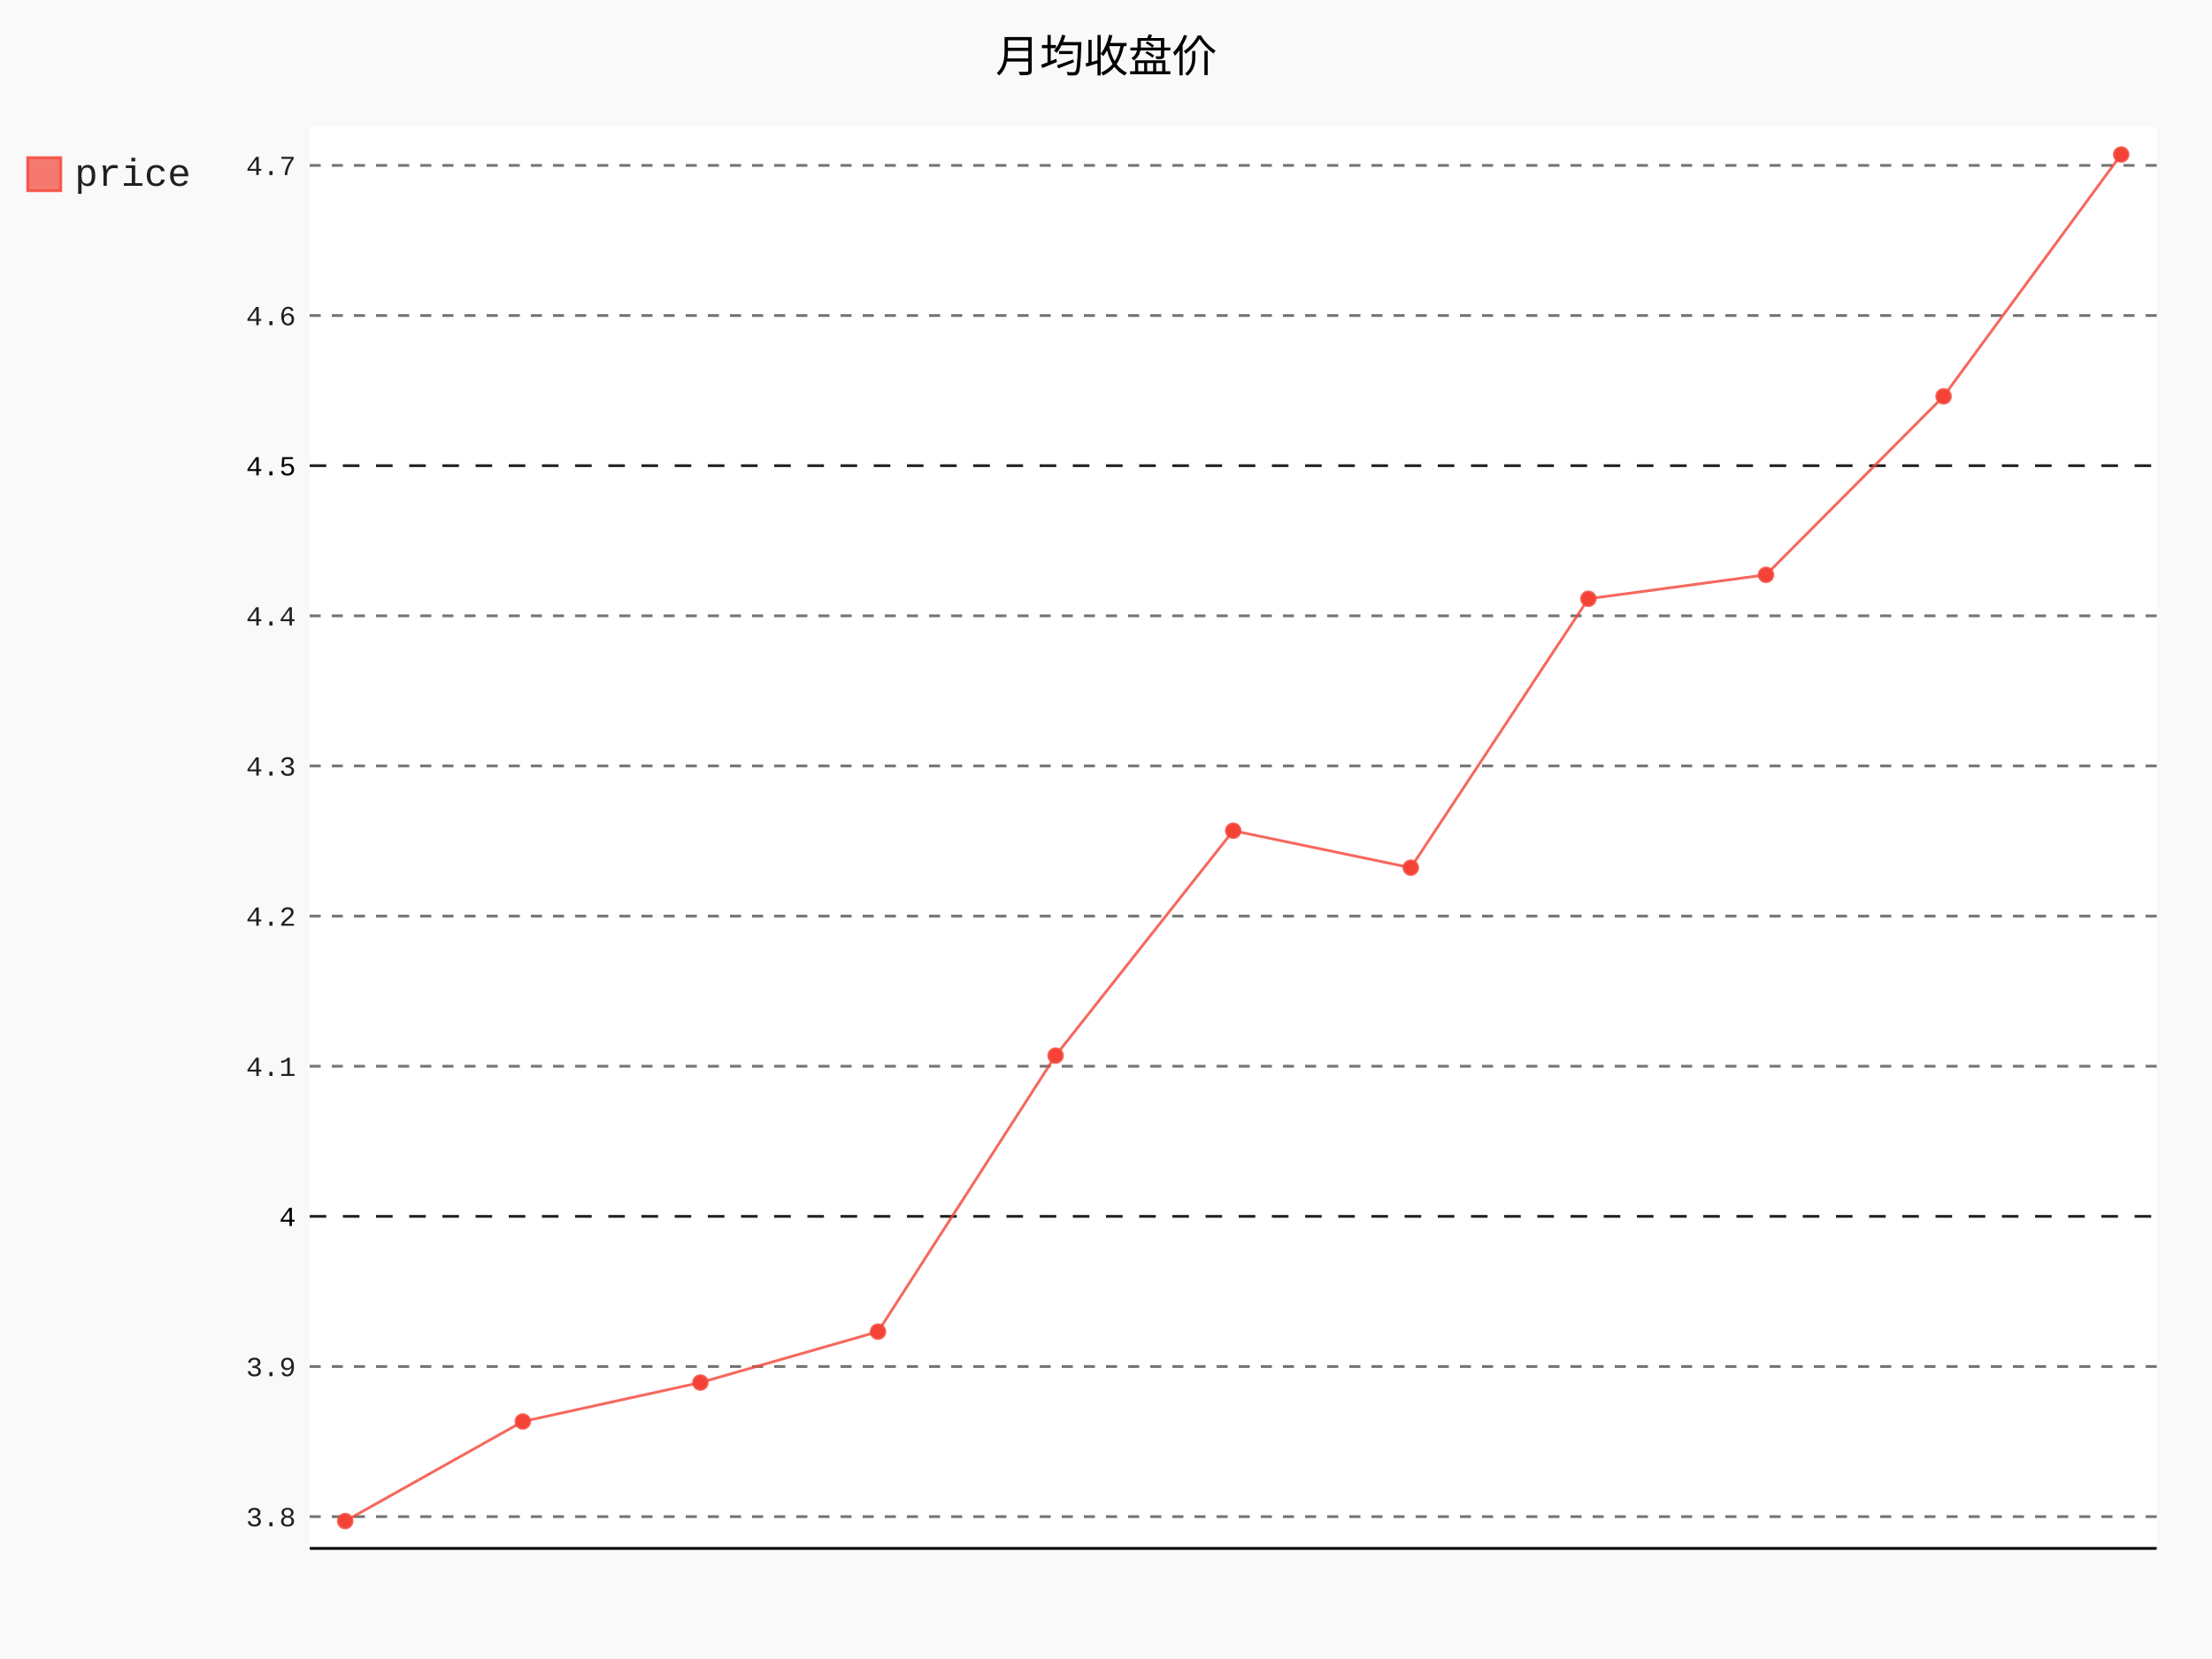
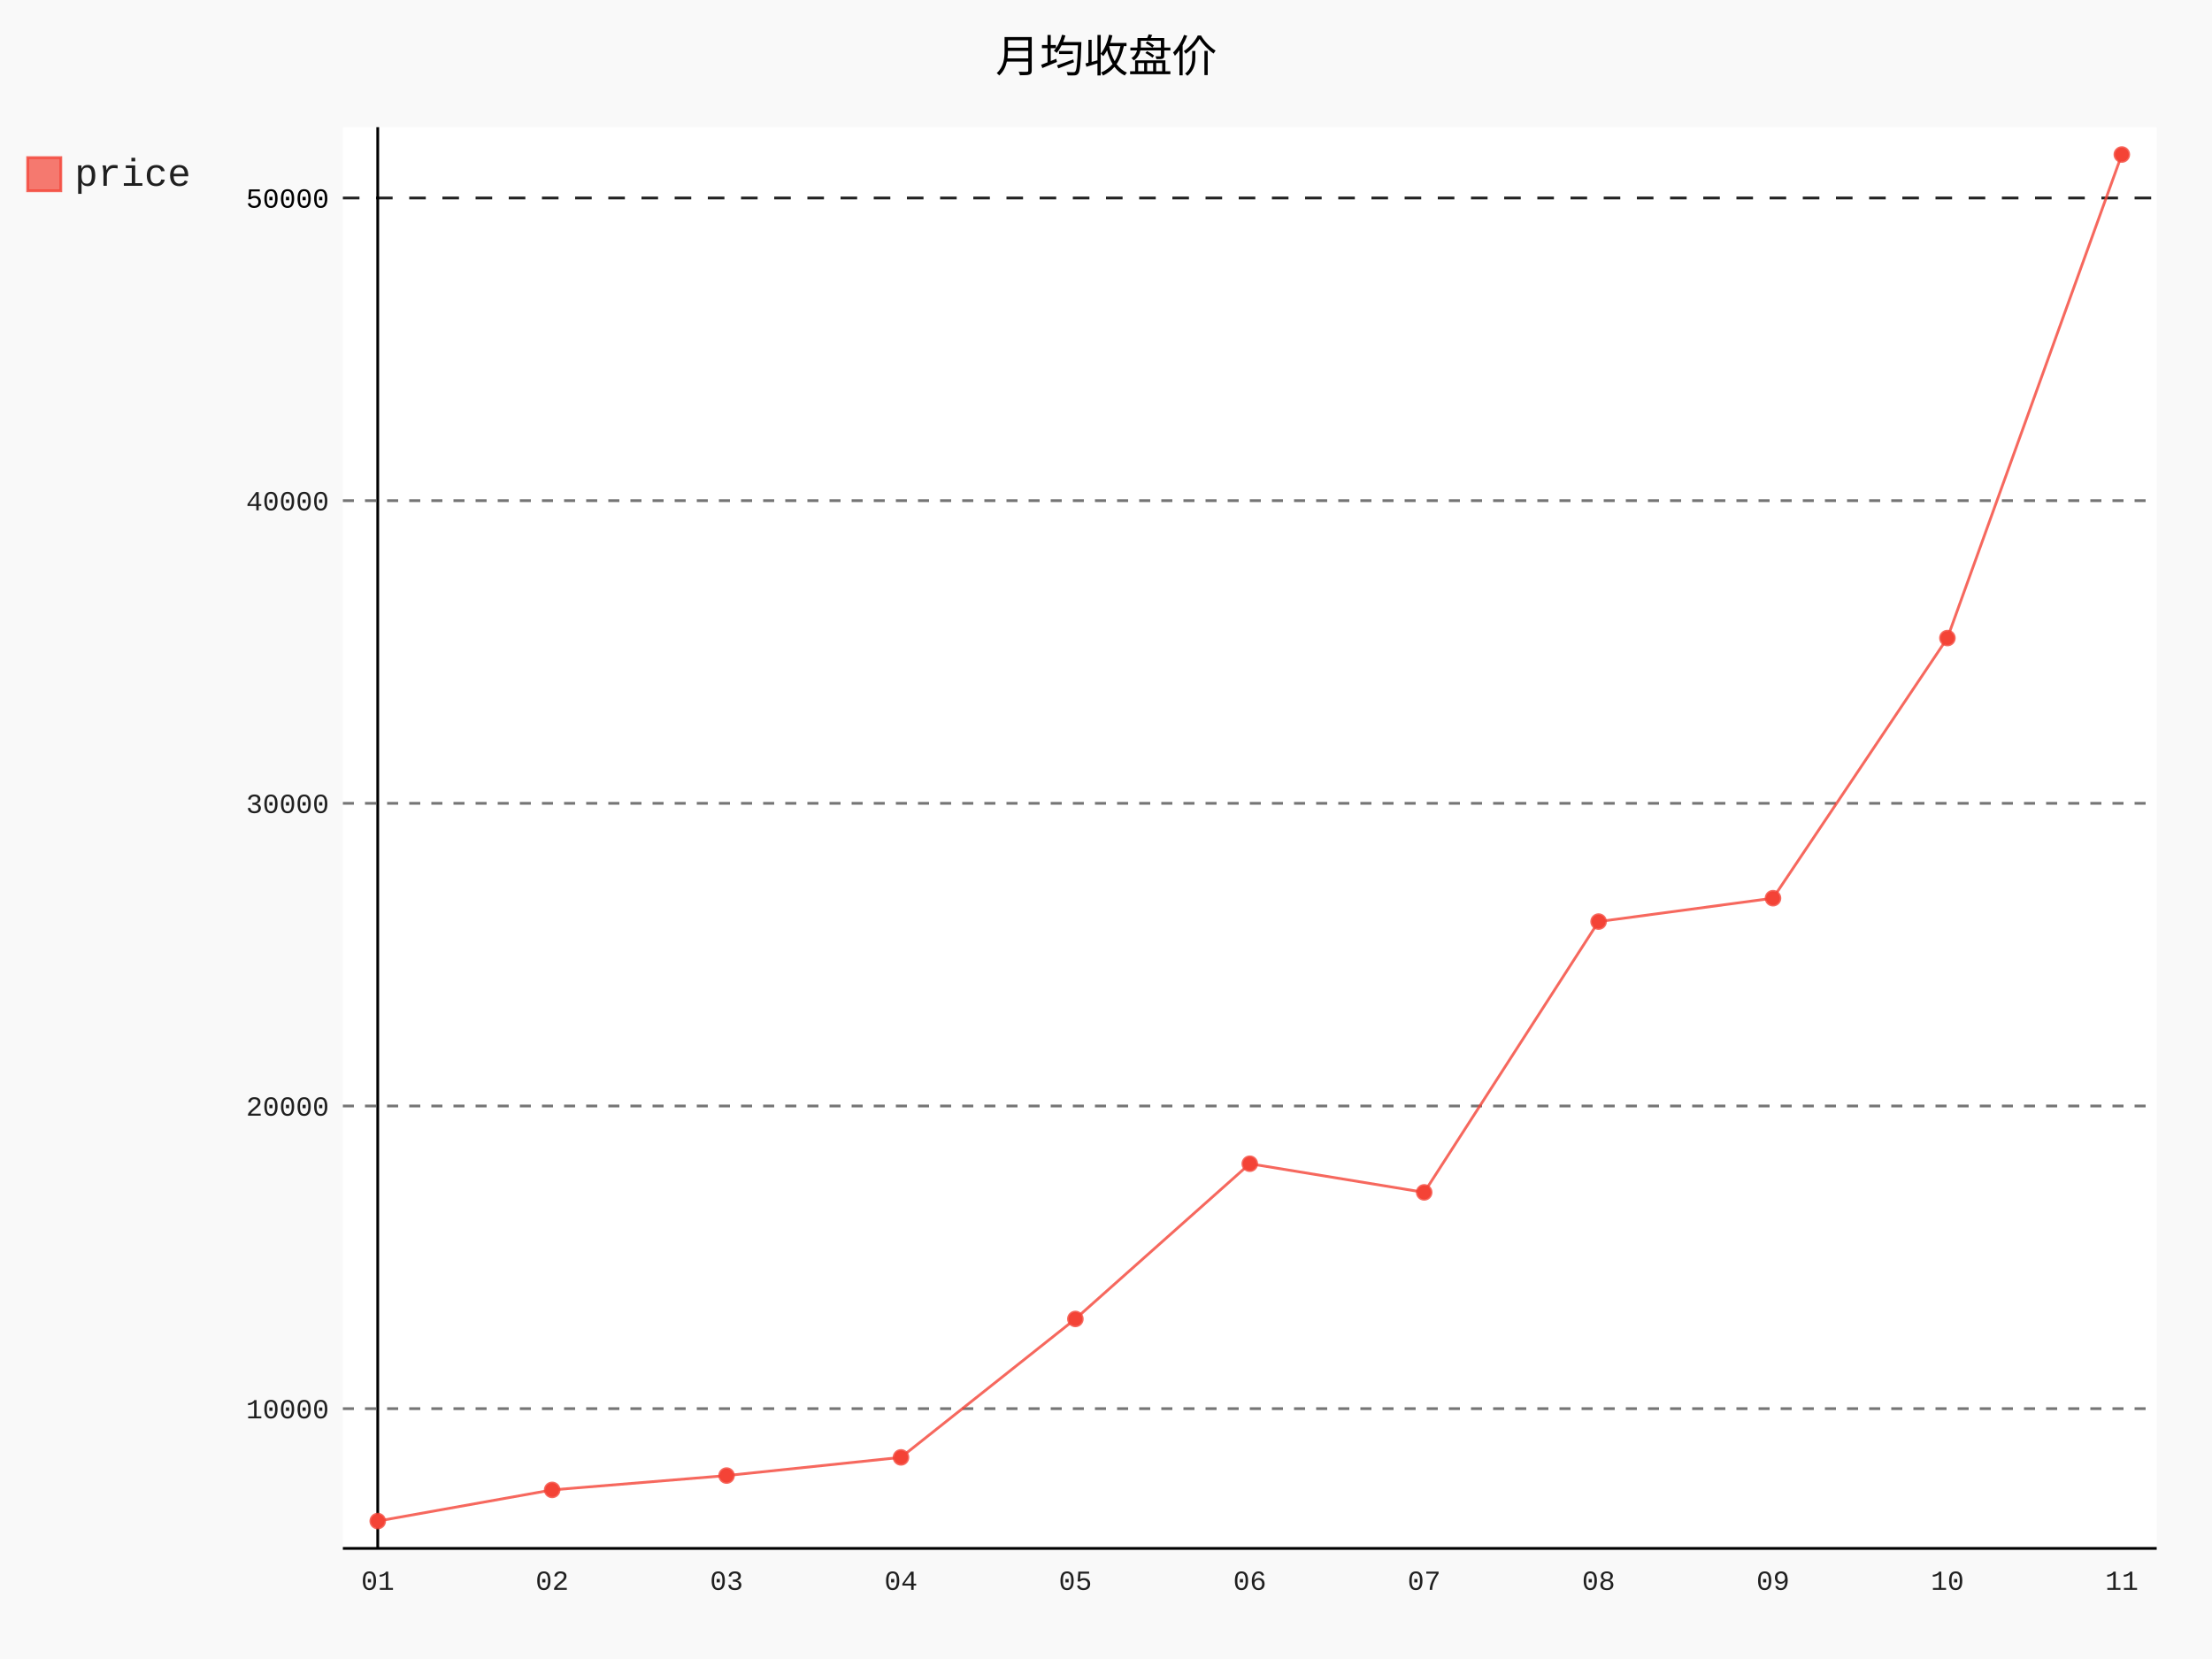
- <svg xmlns="http://www.w3.org/2000/svg" class="pygal-chart" id="chart-e329bf0f-b011-456a-b427-4f402da39400" viewBox="0 0 800 600">
+ <svg xmlns="http://www.w3.org/2000/svg" class="pygal-chart" id="chart-627b26f0-36ab-4a0e-9587-ab1d90258274" viewBox="0 0 800 600">
  <defs>
-     <style type="text/css">#chart-e329bf0f-b011-456a-b427-4f402da39400{-webkit-user-select:none;-webkit-font-smoothing:antialiased;font-family:Consolas,"Liberation Mono",Menlo,Courier,monospace}#chart-e329bf0f-b011-456a-b427-4f402da39400 .title{font-family:Consolas,"Liberation Mono",Menlo,Courier,monospace;font-size:16px}#chart-e329bf0f-b011-456a-b427-4f402da39400 .legends .legend text{font-family:Consolas,"Liberation Mono",Menlo,Courier,monospace;font-size:14px}#chart-e329bf0f-b011-456a-b427-4f402da39400 .axis text{font-family:Consolas,"Liberation Mono",Menlo,Courier,monospace;font-size:10px}#chart-e329bf0f-b011-456a-b427-4f402da39400 .axis text.major{font-family:Consolas,"Liberation Mono",Menlo,Courier,monospace;font-size:10px}#chart-e329bf0f-b011-456a-b427-4f402da39400 .text-overlay text.value{font-family:Consolas,"Liberation Mono",Menlo,Courier,monospace;font-size:16px}#chart-e329bf0f-b011-456a-b427-4f402da39400 .text-overlay text.label{font-family:Consolas,"Liberation Mono",Menlo,Courier,monospace;font-size:10px}#chart-e329bf0f-b011-456a-b427-4f402da39400 .tooltip{font-family:Consolas,"Liberation Mono",Menlo,Courier,monospace;font-size:14px}#chart-e329bf0f-b011-456a-b427-4f402da39400 text.no_data{font-family:Consolas,"Liberation Mono",Menlo,Courier,monospace;font-size:64px}
- #chart-e329bf0f-b011-456a-b427-4f402da39400{background-color:rgba(249,249,249,1)}#chart-e329bf0f-b011-456a-b427-4f402da39400 path,#chart-e329bf0f-b011-456a-b427-4f402da39400 line,#chart-e329bf0f-b011-456a-b427-4f402da39400 rect,#chart-e329bf0f-b011-456a-b427-4f402da39400 circle{-webkit-transition:150ms;-moz-transition:150ms;transition:150ms}#chart-e329bf0f-b011-456a-b427-4f402da39400 .graph &gt; .background{fill:rgba(249,249,249,1)}#chart-e329bf0f-b011-456a-b427-4f402da39400 .plot &gt; .background{fill:rgba(255,255,255,1)}#chart-e329bf0f-b011-456a-b427-4f402da39400 .graph{fill:rgba(0,0,0,.87)}#chart-e329bf0f-b011-456a-b427-4f402da39400 text.no_data{fill:rgba(0,0,0,1)}#chart-e329bf0f-b011-456a-b427-4f402da39400 .title{fill:rgba(0,0,0,1)}#chart-e329bf0f-b011-456a-b427-4f402da39400 .legends .legend text{fill:rgba(0,0,0,.87)}#chart-e329bf0f-b011-456a-b427-4f402da39400 .legends .legend:hover text{fill:rgba(0,0,0,1)}#chart-e329bf0f-b011-456a-b427-4f402da39400 .axis .line{stroke:rgba(0,0,0,1)}#chart-e329bf0f-b011-456a-b427-4f402da39400 .axis .guide.line{stroke:rgba(0,0,0,.54)}#chart-e329bf0f-b011-456a-b427-4f402da39400 .axis .major.line{stroke:rgba(0,0,0,.87)}#chart-e329bf0f-b011-456a-b427-4f402da39400 .axis text.major{fill:rgba(0,0,0,1)}#chart-e329bf0f-b011-456a-b427-4f402da39400 .axis.y .guides:hover .guide.line,#chart-e329bf0f-b011-456a-b427-4f402da39400 .line-graph .axis.x .guides:hover .guide.line,#chart-e329bf0f-b011-456a-b427-4f402da39400 .stackedline-graph .axis.x .guides:hover .guide.line,#chart-e329bf0f-b011-456a-b427-4f402da39400 .xy-graph .axis.x .guides:hover .guide.line{stroke:rgba(0,0,0,1)}#chart-e329bf0f-b011-456a-b427-4f402da39400 .axis .guides:hover text{fill:rgba(0,0,0,1)}#chart-e329bf0f-b011-456a-b427-4f402da39400 .reactive{fill-opacity:.7;stroke-opacity:.8}#chart-e329bf0f-b011-456a-b427-4f402da39400 .ci{stroke:rgba(0,0,0,.87)}#chart-e329bf0f-b011-456a-b427-4f402da39400 .reactive.active,#chart-e329bf0f-b011-456a-b427-4f402da39400 .active .reactive{fill-opacity:.8;stroke-opacity:.9;stroke-width:4}#chart-e329bf0f-b011-456a-b427-4f402da39400 .ci .reactive.active{stroke-width:1.5}#chart-e329bf0f-b011-456a-b427-4f402da39400 .series text{fill:rgba(0,0,0,1)}#chart-e329bf0f-b011-456a-b427-4f402da39400 .tooltip rect{fill:rgba(255,255,255,1);stroke:rgba(0,0,0,1);-webkit-transition:opacity 150ms;-moz-transition:opacity 150ms;transition:opacity 150ms}#chart-e329bf0f-b011-456a-b427-4f402da39400 .tooltip .label{fill:rgba(0,0,0,.87)}#chart-e329bf0f-b011-456a-b427-4f402da39400 .tooltip .label{fill:rgba(0,0,0,.87)}#chart-e329bf0f-b011-456a-b427-4f402da39400 .tooltip .legend{font-size:.8em;fill:rgba(0,0,0,.54)}#chart-e329bf0f-b011-456a-b427-4f402da39400 .tooltip .x_label{font-size:.6em;fill:rgba(0,0,0,1)}#chart-e329bf0f-b011-456a-b427-4f402da39400 .tooltip .xlink{font-size:.5em;text-decoration:underline}#chart-e329bf0f-b011-456a-b427-4f402da39400 .tooltip .value{font-size:1.5em}#chart-e329bf0f-b011-456a-b427-4f402da39400 .bound{font-size:.5em}#chart-e329bf0f-b011-456a-b427-4f402da39400 .max-value{font-size:.75em;fill:rgba(0,0,0,.54)}#chart-e329bf0f-b011-456a-b427-4f402da39400 .map-element{fill:rgba(255,255,255,1);stroke:rgba(0,0,0,.54) !important}#chart-e329bf0f-b011-456a-b427-4f402da39400 .map-element .reactive{fill-opacity:inherit;stroke-opacity:inherit}#chart-e329bf0f-b011-456a-b427-4f402da39400 .color-0,#chart-e329bf0f-b011-456a-b427-4f402da39400 .color-0 a:visited{stroke:#F44336;fill:#F44336}#chart-e329bf0f-b011-456a-b427-4f402da39400 .text-overlay .color-0 text{fill:black}
- #chart-e329bf0f-b011-456a-b427-4f402da39400 text.no_data{text-anchor:middle}#chart-e329bf0f-b011-456a-b427-4f402da39400 .guide.line{fill:none}#chart-e329bf0f-b011-456a-b427-4f402da39400 .centered{text-anchor:middle}#chart-e329bf0f-b011-456a-b427-4f402da39400 .title{text-anchor:middle}#chart-e329bf0f-b011-456a-b427-4f402da39400 .legends .legend text{fill-opacity:1}#chart-e329bf0f-b011-456a-b427-4f402da39400 .axis.x text{text-anchor:middle}#chart-e329bf0f-b011-456a-b427-4f402da39400 .axis.x:not(.web) text[transform]{text-anchor:start}#chart-e329bf0f-b011-456a-b427-4f402da39400 .axis.x:not(.web) text[transform].backwards{text-anchor:end}#chart-e329bf0f-b011-456a-b427-4f402da39400 .axis.y text{text-anchor:end}#chart-e329bf0f-b011-456a-b427-4f402da39400 .axis.y text[transform].backwards{text-anchor:start}#chart-e329bf0f-b011-456a-b427-4f402da39400 .axis.y2 text{text-anchor:start}#chart-e329bf0f-b011-456a-b427-4f402da39400 .axis.y2 text[transform].backwards{text-anchor:end}#chart-e329bf0f-b011-456a-b427-4f402da39400 .axis .guide.line{stroke-dasharray:4,4}#chart-e329bf0f-b011-456a-b427-4f402da39400 .axis .major.guide.line{stroke-dasharray:6,6}#chart-e329bf0f-b011-456a-b427-4f402da39400 .horizontal .axis.y .guide.line,#chart-e329bf0f-b011-456a-b427-4f402da39400 .horizontal .axis.y2 .guide.line,#chart-e329bf0f-b011-456a-b427-4f402da39400 .vertical .axis.x .guide.line{opacity:0}#chart-e329bf0f-b011-456a-b427-4f402da39400 .horizontal .axis.always_show .guide.line,#chart-e329bf0f-b011-456a-b427-4f402da39400 .vertical .axis.always_show .guide.line{opacity:1 !important}#chart-e329bf0f-b011-456a-b427-4f402da39400 .axis.y .guides:hover .guide.line,#chart-e329bf0f-b011-456a-b427-4f402da39400 .axis.y2 .guides:hover .guide.line,#chart-e329bf0f-b011-456a-b427-4f402da39400 .axis.x .guides:hover .guide.line{opacity:1}#chart-e329bf0f-b011-456a-b427-4f402da39400 .axis .guides:hover text{opacity:1}#chart-e329bf0f-b011-456a-b427-4f402da39400 .nofill{fill:none}#chart-e329bf0f-b011-456a-b427-4f402da39400 .subtle-fill{fill-opacity:.2}#chart-e329bf0f-b011-456a-b427-4f402da39400 .dot{stroke-width:1px;fill-opacity:1}#chart-e329bf0f-b011-456a-b427-4f402da39400 .dot.active{stroke-width:5px}#chart-e329bf0f-b011-456a-b427-4f402da39400 .dot.negative{fill:transparent}#chart-e329bf0f-b011-456a-b427-4f402da39400 text,#chart-e329bf0f-b011-456a-b427-4f402da39400 tspan{stroke:none !important}#chart-e329bf0f-b011-456a-b427-4f402da39400 .series text.active{opacity:1}#chart-e329bf0f-b011-456a-b427-4f402da39400 .tooltip rect{fill-opacity:.95;stroke-width:.5}#chart-e329bf0f-b011-456a-b427-4f402da39400 .tooltip text{fill-opacity:1}#chart-e329bf0f-b011-456a-b427-4f402da39400 .showable{visibility:hidden}#chart-e329bf0f-b011-456a-b427-4f402da39400 .showable.shown{visibility:visible}#chart-e329bf0f-b011-456a-b427-4f402da39400 .gauge-background{fill:rgba(229,229,229,1);stroke:none}#chart-e329bf0f-b011-456a-b427-4f402da39400 .bg-lines{stroke:rgba(249,249,249,1);stroke-width:2px}</style>
+     <style type="text/css">#chart-627b26f0-36ab-4a0e-9587-ab1d90258274{-webkit-user-select:none;-webkit-font-smoothing:antialiased;font-family:Consolas,"Liberation Mono",Menlo,Courier,monospace}#chart-627b26f0-36ab-4a0e-9587-ab1d90258274 .title{font-family:Consolas,"Liberation Mono",Menlo,Courier,monospace;font-size:16px}#chart-627b26f0-36ab-4a0e-9587-ab1d90258274 .legends .legend text{font-family:Consolas,"Liberation Mono",Menlo,Courier,monospace;font-size:14px}#chart-627b26f0-36ab-4a0e-9587-ab1d90258274 .axis text{font-family:Consolas,"Liberation Mono",Menlo,Courier,monospace;font-size:10px}#chart-627b26f0-36ab-4a0e-9587-ab1d90258274 .axis text.major{font-family:Consolas,"Liberation Mono",Menlo,Courier,monospace;font-size:10px}#chart-627b26f0-36ab-4a0e-9587-ab1d90258274 .text-overlay text.value{font-family:Consolas,"Liberation Mono",Menlo,Courier,monospace;font-size:16px}#chart-627b26f0-36ab-4a0e-9587-ab1d90258274 .text-overlay text.label{font-family:Consolas,"Liberation Mono",Menlo,Courier,monospace;font-size:10px}#chart-627b26f0-36ab-4a0e-9587-ab1d90258274 .tooltip{font-family:Consolas,"Liberation Mono",Menlo,Courier,monospace;font-size:14px}#chart-627b26f0-36ab-4a0e-9587-ab1d90258274 text.no_data{font-family:Consolas,"Liberation Mono",Menlo,Courier,monospace;font-size:64px}
+ #chart-627b26f0-36ab-4a0e-9587-ab1d90258274{background-color:rgba(249,249,249,1)}#chart-627b26f0-36ab-4a0e-9587-ab1d90258274 path,#chart-627b26f0-36ab-4a0e-9587-ab1d90258274 line,#chart-627b26f0-36ab-4a0e-9587-ab1d90258274 rect,#chart-627b26f0-36ab-4a0e-9587-ab1d90258274 circle{-webkit-transition:150ms;-moz-transition:150ms;transition:150ms}#chart-627b26f0-36ab-4a0e-9587-ab1d90258274 .graph &gt; .background{fill:rgba(249,249,249,1)}#chart-627b26f0-36ab-4a0e-9587-ab1d90258274 .plot &gt; .background{fill:rgba(255,255,255,1)}#chart-627b26f0-36ab-4a0e-9587-ab1d90258274 .graph{fill:rgba(0,0,0,.87)}#chart-627b26f0-36ab-4a0e-9587-ab1d90258274 text.no_data{fill:rgba(0,0,0,1)}#chart-627b26f0-36ab-4a0e-9587-ab1d90258274 .title{fill:rgba(0,0,0,1)}#chart-627b26f0-36ab-4a0e-9587-ab1d90258274 .legends .legend text{fill:rgba(0,0,0,.87)}#chart-627b26f0-36ab-4a0e-9587-ab1d90258274 .legends .legend:hover text{fill:rgba(0,0,0,1)}#chart-627b26f0-36ab-4a0e-9587-ab1d90258274 .axis .line{stroke:rgba(0,0,0,1)}#chart-627b26f0-36ab-4a0e-9587-ab1d90258274 .axis .guide.line{stroke:rgba(0,0,0,.54)}#chart-627b26f0-36ab-4a0e-9587-ab1d90258274 .axis .major.line{stroke:rgba(0,0,0,.87)}#chart-627b26f0-36ab-4a0e-9587-ab1d90258274 .axis text.major{fill:rgba(0,0,0,1)}#chart-627b26f0-36ab-4a0e-9587-ab1d90258274 .axis.y .guides:hover .guide.line,#chart-627b26f0-36ab-4a0e-9587-ab1d90258274 .line-graph .axis.x .guides:hover .guide.line,#chart-627b26f0-36ab-4a0e-9587-ab1d90258274 .stackedline-graph .axis.x .guides:hover .guide.line,#chart-627b26f0-36ab-4a0e-9587-ab1d90258274 .xy-graph .axis.x .guides:hover .guide.line{stroke:rgba(0,0,0,1)}#chart-627b26f0-36ab-4a0e-9587-ab1d90258274 .axis .guides:hover text{fill:rgba(0,0,0,1)}#chart-627b26f0-36ab-4a0e-9587-ab1d90258274 .reactive{fill-opacity:.7;stroke-opacity:.8}#chart-627b26f0-36ab-4a0e-9587-ab1d90258274 .ci{stroke:rgba(0,0,0,.87)}#chart-627b26f0-36ab-4a0e-9587-ab1d90258274 .reactive.active,#chart-627b26f0-36ab-4a0e-9587-ab1d90258274 .active .reactive{fill-opacity:.8;stroke-opacity:.9;stroke-width:4}#chart-627b26f0-36ab-4a0e-9587-ab1d90258274 .ci .reactive.active{stroke-width:1.5}#chart-627b26f0-36ab-4a0e-9587-ab1d90258274 .series text{fill:rgba(0,0,0,1)}#chart-627b26f0-36ab-4a0e-9587-ab1d90258274 .tooltip rect{fill:rgba(255,255,255,1);stroke:rgba(0,0,0,1);-webkit-transition:opacity 150ms;-moz-transition:opacity 150ms;transition:opacity 150ms}#chart-627b26f0-36ab-4a0e-9587-ab1d90258274 .tooltip .label{fill:rgba(0,0,0,.87)}#chart-627b26f0-36ab-4a0e-9587-ab1d90258274 .tooltip .label{fill:rgba(0,0,0,.87)}#chart-627b26f0-36ab-4a0e-9587-ab1d90258274 .tooltip .legend{font-size:.8em;fill:rgba(0,0,0,.54)}#chart-627b26f0-36ab-4a0e-9587-ab1d90258274 .tooltip .x_label{font-size:.6em;fill:rgba(0,0,0,1)}#chart-627b26f0-36ab-4a0e-9587-ab1d90258274 .tooltip .xlink{font-size:.5em;text-decoration:underline}#chart-627b26f0-36ab-4a0e-9587-ab1d90258274 .tooltip .value{font-size:1.5em}#chart-627b26f0-36ab-4a0e-9587-ab1d90258274 .bound{font-size:.5em}#chart-627b26f0-36ab-4a0e-9587-ab1d90258274 .max-value{font-size:.75em;fill:rgba(0,0,0,.54)}#chart-627b26f0-36ab-4a0e-9587-ab1d90258274 .map-element{fill:rgba(255,255,255,1);stroke:rgba(0,0,0,.54) !important}#chart-627b26f0-36ab-4a0e-9587-ab1d90258274 .map-element .reactive{fill-opacity:inherit;stroke-opacity:inherit}#chart-627b26f0-36ab-4a0e-9587-ab1d90258274 .color-0,#chart-627b26f0-36ab-4a0e-9587-ab1d90258274 .color-0 a:visited{stroke:#F44336;fill:#F44336}#chart-627b26f0-36ab-4a0e-9587-ab1d90258274 .text-overlay .color-0 text{fill:black}
+ #chart-627b26f0-36ab-4a0e-9587-ab1d90258274 text.no_data{text-anchor:middle}#chart-627b26f0-36ab-4a0e-9587-ab1d90258274 .guide.line{fill:none}#chart-627b26f0-36ab-4a0e-9587-ab1d90258274 .centered{text-anchor:middle}#chart-627b26f0-36ab-4a0e-9587-ab1d90258274 .title{text-anchor:middle}#chart-627b26f0-36ab-4a0e-9587-ab1d90258274 .legends .legend text{fill-opacity:1}#chart-627b26f0-36ab-4a0e-9587-ab1d90258274 .axis.x text{text-anchor:middle}#chart-627b26f0-36ab-4a0e-9587-ab1d90258274 .axis.x:not(.web) text[transform]{text-anchor:start}#chart-627b26f0-36ab-4a0e-9587-ab1d90258274 .axis.x:not(.web) text[transform].backwards{text-anchor:end}#chart-627b26f0-36ab-4a0e-9587-ab1d90258274 .axis.y text{text-anchor:end}#chart-627b26f0-36ab-4a0e-9587-ab1d90258274 .axis.y text[transform].backwards{text-anchor:start}#chart-627b26f0-36ab-4a0e-9587-ab1d90258274 .axis.y2 text{text-anchor:start}#chart-627b26f0-36ab-4a0e-9587-ab1d90258274 .axis.y2 text[transform].backwards{text-anchor:end}#chart-627b26f0-36ab-4a0e-9587-ab1d90258274 .axis .guide.line{stroke-dasharray:4,4}#chart-627b26f0-36ab-4a0e-9587-ab1d90258274 .axis .major.guide.line{stroke-dasharray:6,6}#chart-627b26f0-36ab-4a0e-9587-ab1d90258274 .horizontal .axis.y .guide.line,#chart-627b26f0-36ab-4a0e-9587-ab1d90258274 .horizontal .axis.y2 .guide.line,#chart-627b26f0-36ab-4a0e-9587-ab1d90258274 .vertical .axis.x .guide.line{opacity:0}#chart-627b26f0-36ab-4a0e-9587-ab1d90258274 .horizontal .axis.always_show .guide.line,#chart-627b26f0-36ab-4a0e-9587-ab1d90258274 .vertical .axis.always_show .guide.line{opacity:1 !important}#chart-627b26f0-36ab-4a0e-9587-ab1d90258274 .axis.y .guides:hover .guide.line,#chart-627b26f0-36ab-4a0e-9587-ab1d90258274 .axis.y2 .guides:hover .guide.line,#chart-627b26f0-36ab-4a0e-9587-ab1d90258274 .axis.x .guides:hover .guide.line{opacity:1}#chart-627b26f0-36ab-4a0e-9587-ab1d90258274 .axis .guides:hover text{opacity:1}#chart-627b26f0-36ab-4a0e-9587-ab1d90258274 .nofill{fill:none}#chart-627b26f0-36ab-4a0e-9587-ab1d90258274 .subtle-fill{fill-opacity:.2}#chart-627b26f0-36ab-4a0e-9587-ab1d90258274 .dot{stroke-width:1px;fill-opacity:1}#chart-627b26f0-36ab-4a0e-9587-ab1d90258274 .dot.active{stroke-width:5px}#chart-627b26f0-36ab-4a0e-9587-ab1d90258274 .dot.negative{fill:transparent}#chart-627b26f0-36ab-4a0e-9587-ab1d90258274 text,#chart-627b26f0-36ab-4a0e-9587-ab1d90258274 tspan{stroke:none !important}#chart-627b26f0-36ab-4a0e-9587-ab1d90258274 .series text.active{opacity:1}#chart-627b26f0-36ab-4a0e-9587-ab1d90258274 .tooltip rect{fill-opacity:.95;stroke-width:.5}#chart-627b26f0-36ab-4a0e-9587-ab1d90258274 .tooltip text{fill-opacity:1}#chart-627b26f0-36ab-4a0e-9587-ab1d90258274 .showable{visibility:hidden}#chart-627b26f0-36ab-4a0e-9587-ab1d90258274 .showable.shown{visibility:visible}#chart-627b26f0-36ab-4a0e-9587-ab1d90258274 .gauge-background{fill:rgba(229,229,229,1);stroke:none}#chart-627b26f0-36ab-4a0e-9587-ab1d90258274 .bg-lines{stroke:rgba(249,249,249,1);stroke-width:2px}</style>
  </defs>
  <g class="graph line-graph vertical">
    <rect class="background" height="600" width="800" x="0" y="0" />
-     <g class="plot" transform="translate(112, 46)">
-       <rect class="background" height="514" width="668.0" x="0" y="0" />
+     <g class="plot" transform="translate(124, 46)">
+       <rect class="background" height="514" width="656.0" x="0" y="0" />
      <g class="axis y always_show">
-         <path class="line" d="M0 514 h668" />
+         <path class="line" d="M0 514 h656" />
        <g class="guides">
-           <path class="guide line" d="M0 502.51 h668" />
-           <text class="" x="-5" y="506.01">3.8</text>
+           <path class="guide line" d="M0 463.459 h656" />
+           <text class="" x="-5" y="466.959">10000</text>
        </g>
        <g class="guides">
-           <path class="guide line" d="M0 448.212 h668" />
-           <text class="" x="-5" y="451.712">3.9</text>
+           <path class="guide line" d="M0 353.996 h656" />
+           <text class="" x="-5" y="357.496">20000</text>
        </g>
        <g class="guides">
-           <path class="major guide line" d="M0 393.913 h668" />
-           <text class="major" x="-5" y="397.413">4</text>
+           <path class="guide line" d="M0 244.532 h656" />
+           <text class="" x="-5" y="248.032">30000</text>
        </g>
        <g class="guides">
-           <path class="guide line" d="M0 339.614 h668" />
-           <text class="" x="-5" y="343.114">4.1</text>
+           <path class="guide line" d="M0 135.069 h656" />
+           <text class="" x="-5" y="138.569">40000</text>
        </g>
        <g class="guides">
-           <path class="guide line" d="M0 285.315 h668" />
-           <text class="" x="-5" y="288.815">4.2</text>
+           <path class="major guide line" d="M0 25.605 h656" />
+           <text class="major" x="-5" y="29.105">50000</text>
+         </g>
+       </g>
+       <g class="axis x">
+         <g class="guides">
+           <path class="line" d="M12.615 0 v514" />
+           <text class="" x="12.615" y="529.0">01</text>
        </g>
        <g class="guides">
-           <path class="guide line" d="M0 231.016 h668" />
-           <text class="" x="-5" y="234.516">4.3</text>
+           <path class="guide line" d="M75.692 0 v514" />
+           <text class="" x="75.692" y="529.0">02</text>
        </g>
        <g class="guides">
-           <path class="guide line" d="M0 176.717 h668" />
-           <text class="" x="-5" y="180.217">4.4</text>
+           <path class="guide line" d="M138.769 0 v514" />
+           <text class="" x="138.769" y="529.0">03</text>
        </g>
        <g class="guides">
-           <path class="major guide line" d="M0 122.418 h668" />
-           <text class="major" x="-5" y="125.918">4.5</text>
+           <path class="guide line" d="M201.846 0 v514" />
+           <text class="" x="201.846" y="529.0">04</text>
        </g>
        <g class="guides">
-           <path class="guide line" d="M0 68.119 h668" />
-           <text class="" x="-5" y="71.619">4.6</text>
+           <path class="guide line" d="M264.923 0 v514" />
+           <text class="" x="264.923" y="529.0">05</text>
        </g>
        <g class="guides">
-           <path class="guide line" d="M0 13.821 h668" />
-           <text class="" x="-5" y="17.321">4.7</text>
+           <path class="guide line" d="M328 0 v514" />
+           <text class="" x="328.0" y="529.0">06</text>
+         </g>
+         <g class="guides">
+           <path class="guide line" d="M391.077 0 v514" />
+           <text class="" x="391.077" y="529.0">07</text>
+         </g>
+         <g class="guides">
+           <path class="guide line" d="M454.154 0 v514" />
+           <text class="" x="454.154" y="529.0">08</text>
+         </g>
+         <g class="guides">
+           <path class="guide line" d="M517.231 0 v514" />
+           <text class="" x="517.231" y="529.0">09</text>
+         </g>
+         <g class="guides">
+           <path class="guide line" d="M580.308 0 v514" />
+           <text class="" x="580.308" y="529.0">10</text>
+         </g>
+         <g class="guides">
+           <path class="guide line" d="M643.385 0 v514" />
+           <text class="" x="643.385" y="529.0">11</text>
        </g>
      </g>
-       <g class="axis x" />
      <g class="series serie-0 color-0">
-         <path class="line reactive nofill" d="M12.846 504.115 L77.077 468.102 141.308 454.014 205.538 435.615 269.769 335.776 334 254.437 398.231 267.814 462.462 170.549 526.692 161.892 590.923 97.344 655.154 9.885" />
+         <path class="line reactive nofill" d="M12.615 504.115 L75.692 492.842 138.769 487.661 201.846 481.078 264.923 431.015 328 374.88 391.077 385.235 454.154 287.304 517.231 278.842 580.308 184.758 643.385 9.885" />
      </g>
    </g>
    <g class="titles">
      <text class="title plot_title" x="400.0" y="26">月均收盘价</text>
    </g>
-     <g class="plot overlay" transform="translate(112, 46)">
+     <g class="plot overlay" transform="translate(124, 46)">
      <g class="series serie-0 color-0">
        <g class="dots">
-           <circle class="dot reactive tooltip-trigger" cx="12.846" cy="504.115" r="2.5" />
+           <circle class="dot reactive tooltip-trigger" cx="12.615" cy="504.115" r="2.5" />
        </g>
        <g class="dots">
-           <circle class="dot reactive tooltip-trigger" cx="77.077" cy="468.102" r="2.5" />
+           <circle class="dot reactive tooltip-trigger" cx="75.692" cy="492.842" r="2.5" />
        </g>
        <g class="dots">
-           <circle class="dot reactive tooltip-trigger" cx="141.308" cy="454.014" r="2.5" />
+           <circle class="dot reactive tooltip-trigger" cx="138.769" cy="487.661" r="2.5" />
        </g>
        <g class="dots">
-           <circle class="dot reactive tooltip-trigger" cx="205.538" cy="435.615" r="2.5" />
+           <circle class="dot reactive tooltip-trigger" cx="201.846" cy="481.078" r="2.5" />
        </g>
        <g class="dots">
-           <circle class="dot reactive tooltip-trigger" cx="269.769" cy="335.776" r="2.5" />
+           <circle class="dot reactive tooltip-trigger" cx="264.923" cy="431.015" r="2.5" />
        </g>
        <g class="dots">
-           <circle class="dot reactive tooltip-trigger" cx="334.0" cy="254.437" r="2.5" />
+           <circle class="dot reactive tooltip-trigger" cx="328.0" cy="374.88" r="2.5" />
        </g>
        <g class="dots">
-           <circle class="dot reactive tooltip-trigger" cx="398.231" cy="267.814" r="2.5" />
+           <circle class="dot reactive tooltip-trigger" cx="391.077" cy="385.235" r="2.5" />
        </g>
        <g class="dots">
-           <circle class="dot reactive tooltip-trigger" cx="462.462" cy="170.549" r="2.5" />
+           <circle class="dot reactive tooltip-trigger" cx="454.154" cy="287.304" r="2.5" />
        </g>
        <g class="dots">
-           <circle class="dot reactive tooltip-trigger" cx="526.692" cy="161.892" r="2.5" />
+           <circle class="dot reactive tooltip-trigger" cx="517.231" cy="278.842" r="2.5" />
        </g>
        <g class="dots">
-           <circle class="dot reactive tooltip-trigger" cx="590.923" cy="97.344" r="2.5" />
+           <circle class="dot reactive tooltip-trigger" cx="580.308" cy="184.758" r="2.5" />
        </g>
        <g class="dots">
-           <circle class="dot reactive tooltip-trigger" cx="655.154" cy="9.885" r="2.5" />
+           <circle class="dot reactive tooltip-trigger" cx="643.385" cy="9.885" r="2.5" />
        </g>
      </g>
    </g>
-     <g class="plot text-overlay" transform="translate(112, 46)">
+     <g class="plot text-overlay" transform="translate(124, 46)">
      <g class="series serie-0 color-0" />
    </g>
-     <g class="plot tooltip-overlay" transform="translate(112, 46)">
+     <g class="plot tooltip-overlay" transform="translate(124, 46)">
      <g class="tooltip" style="opacity: 0" transform="translate(0 0)">
        <rect class="tooltip-box" height="0" rx="0" ry="0" width="0" />
        <g class="text" />
      </g>
    </g>
    <g class="legends" transform="translate(10, 56)">
      <g class="legend reactive activate-serie" id="activate-serie-0">
        <rect class="color-0 reactive" height="12" width="12" x="0.0" y="1.0" />
        <text x="17.0" y="11.2">price</text>
      </g>
    </g>
    <g class="legends" transform="translate(790, 56)" />
  </g>
</svg>
